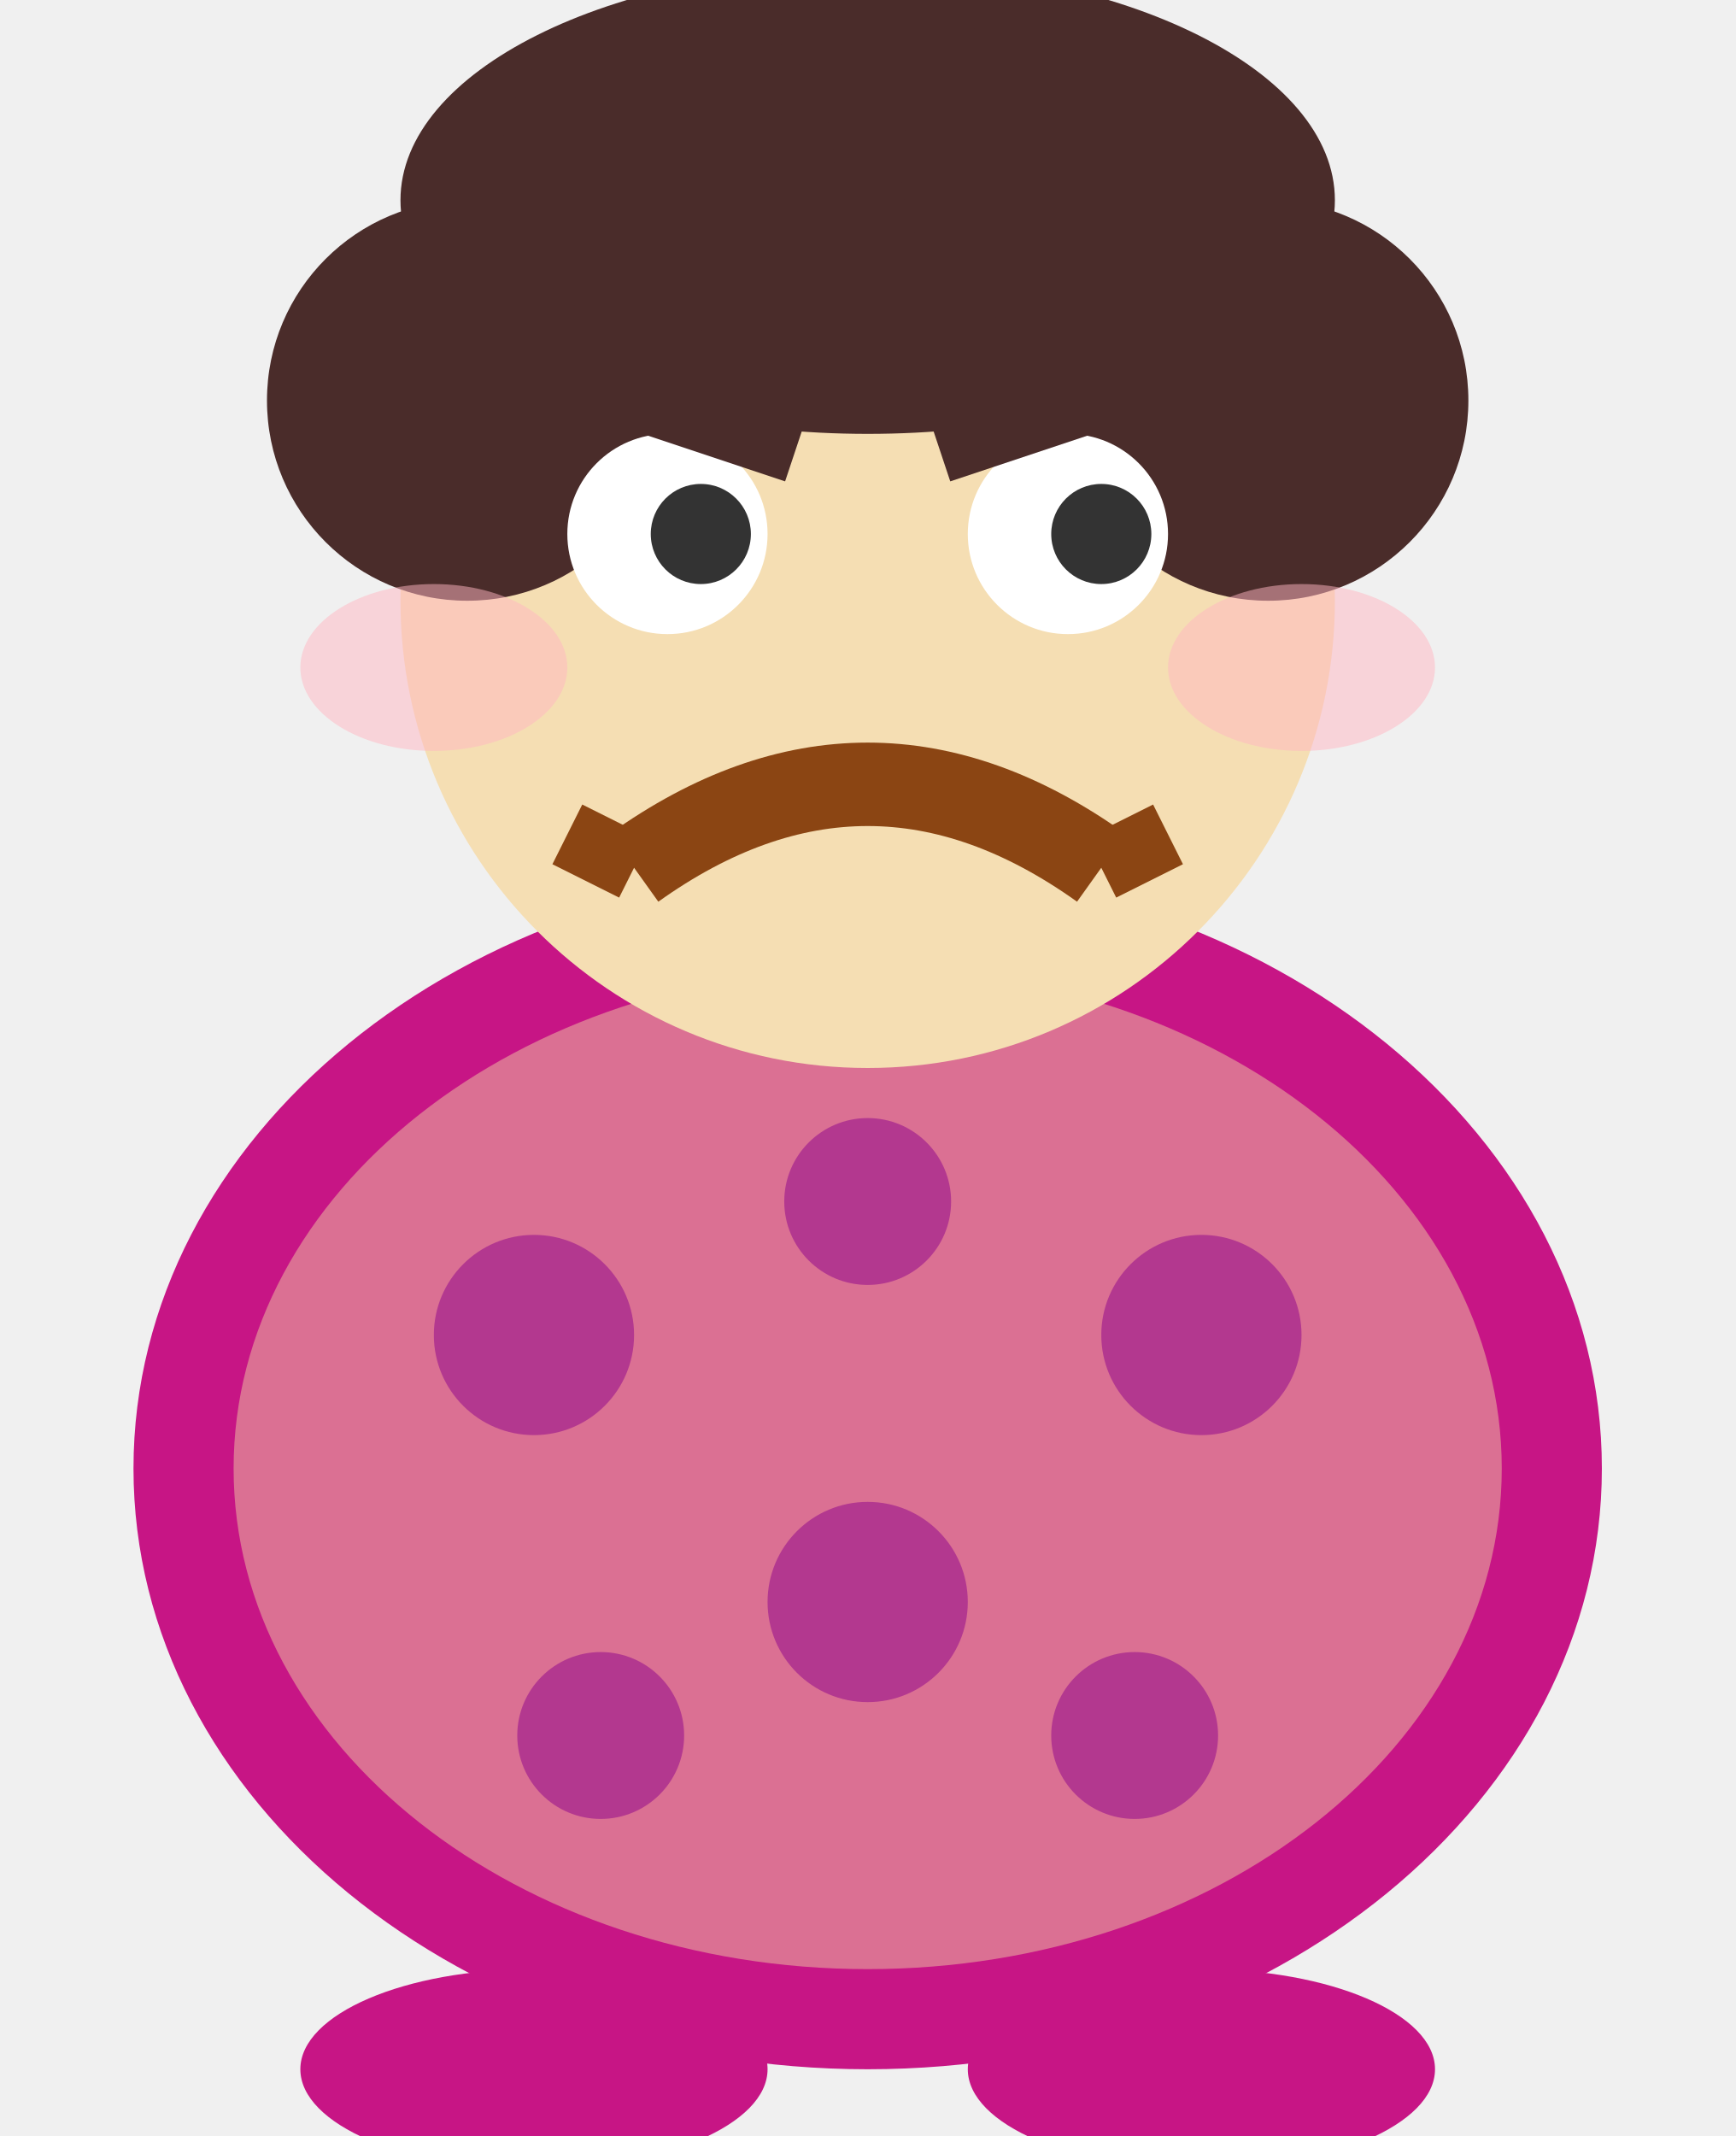
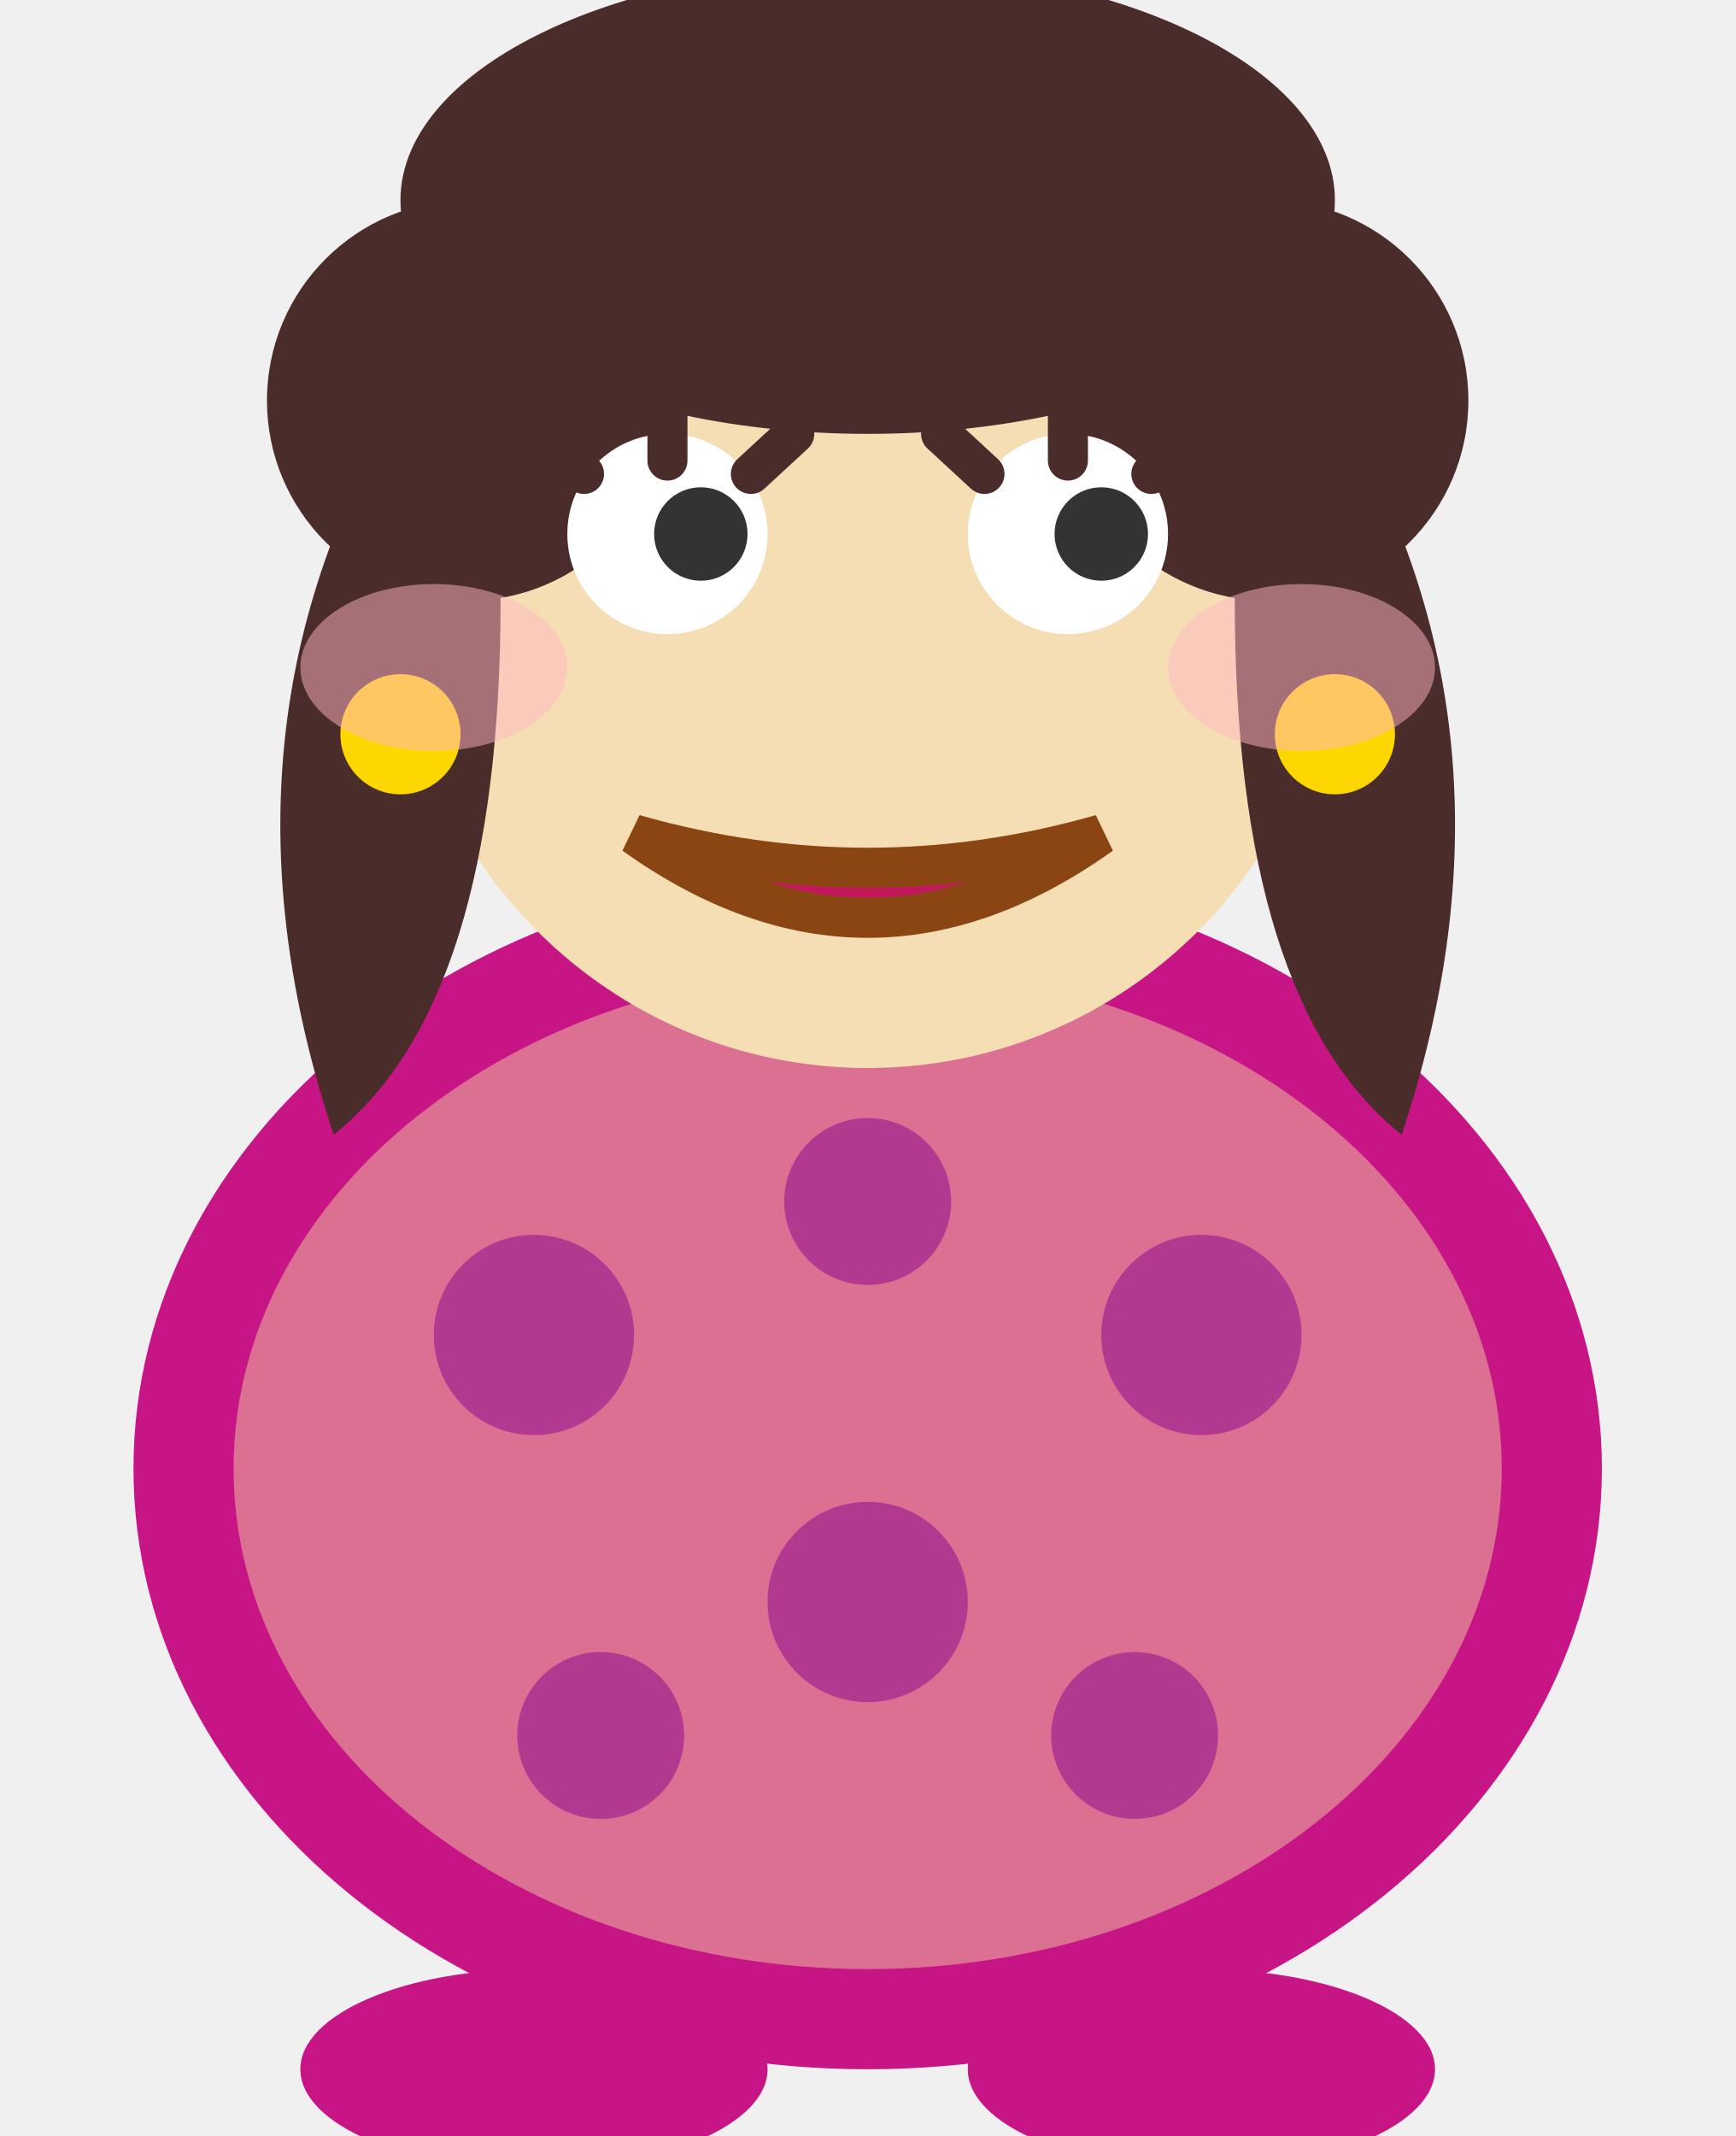
<svg xmlns="http://www.w3.org/2000/svg" viewBox="0 0 52 64">
  <ellipse cx="26" cy="44" rx="22" ry="18" fill="#c71585" />
  <ellipse cx="26" cy="44" rx="19" ry="15" fill="#db7093" />
  <circle cx="16" cy="40" r="3" fill="#8b008b" opacity="0.5" />
  <circle cx="36" cy="40" r="3" fill="#8b008b" opacity="0.5" />
  <circle cx="26" cy="48" r="3" fill="#8b008b" opacity="0.5" />
  <circle cx="18" cy="52" r="2.5" fill="#8b008b" opacity="0.5" />
  <circle cx="34" cy="52" r="2.5" fill="#8b008b" opacity="0.5" />
  <circle cx="26" cy="36" r="2.5" fill="#8b008b" opacity="0.5" />
  <circle cx="26" cy="18" r="14" fill="#f5deb3" />
  <ellipse cx="26" cy="6" rx="14" ry="7" fill="#4a2c2a" />
  <circle cx="14" cy="12" r="6" fill="#4a2c2a" />
  <circle cx="38" cy="12" r="6" fill="#4a2c2a" />
  <circle cx="20" cy="5" r="5" fill="#4a2c2a" />
  <circle cx="32" cy="5" r="5" fill="#4a2c2a" />
+   <path d="M12,12 Q6,22 10,34 Q15,30 15,18 Q15,14 12,12 Z" fill="#4a2c2a" />
+   <path d="M40,12 Q46,22 42,34 Q37,30 37,18 Q37,14 40,12 Z" fill="#4a2c2a" />
+   <circle cx="12" cy="22" r="1.8" fill="#ffd700" />
+   <circle cx="40" cy="22" r="1.8" fill="#ffd700" />
  <circle cx="20" cy="16" r="3" fill="white" />
  <circle cx="32" cy="16" r="3" fill="white" />
-   <circle cx="21" cy="16" r="1.5" fill="#333" />
-   <circle cx="33" cy="16" r="1.5" fill="#333" />
-   <line x1="15" y1="10" x2="24" y2="13" stroke="#4a2c2a" stroke-width="3" />
-   <line x1="37" y1="10" x2="28" y2="13" stroke="#4a2c2a" stroke-width="3" />
-   <path d="M19,26 Q26,21 33,26" fill="none" stroke="#8b4513" stroke-width="2.5" />
-   <line x1="17" y1="25" x2="19" y2="26" stroke="#8b4513" stroke-width="2" />
-   <line x1="35" y1="25" x2="33" y2="26" stroke="#8b4513" stroke-width="2" />
+   <circle cx="21" cy="16" r="1.4" fill="#333" />
+   <circle cx="33" cy="16" r="1.4" fill="#333" />
+   <line x1="17.5" y1="14.2" x2="16.2" y2="13.0" stroke="#4a2c2a" stroke-width="1.2" stroke-linecap="round" />
+   <line x1="20" y1="13.8" x2="20" y2="12.2" stroke="#4a2c2a" stroke-width="1.2" stroke-linecap="round" />
+   <line x1="22.5" y1="14.2" x2="23.8" y2="13.0" stroke="#4a2c2a" stroke-width="1.2" stroke-linecap="round" />
+   <line x1="29.5" y1="14.2" x2="28.2" y2="13.0" stroke="#4a2c2a" stroke-width="1.2" stroke-linecap="round" />
+   <line x1="32" y1="13.8" x2="32" y2="12.2" stroke="#4a2c2a" stroke-width="1.2" stroke-linecap="round" />
+   <line x1="34.5" y1="14.2" x2="35.8" y2="13.0" stroke="#4a2c2a" stroke-width="1.2" stroke-linecap="round" />
+   <path d="M15,11 Q20,8 25,11" fill="none" stroke="#4a2c2a" stroke-width="2.6" stroke-linecap="round" />
+   <path d="M37,11 Q32,8 27,11" fill="none" stroke="#4a2c2a" stroke-width="2.6" stroke-linecap="round" />
+   <path d="M19,25 Q26,30 33,25 Q26,27 19,25 Z" fill="#c2185b" stroke="#8b4513" stroke-width="1.2" />
  <ellipse cx="13" cy="20" rx="4" ry="2.5" fill="#ffb6c1" opacity="0.5" />
  <ellipse cx="39" cy="20" rx="4" ry="2.5" fill="#ffb6c1" opacity="0.5" />
  <ellipse cx="16" cy="62" rx="7" ry="3" fill="#c71585" />
  <ellipse cx="36" cy="62" rx="7" ry="3" fill="#c71585" />
</svg>
